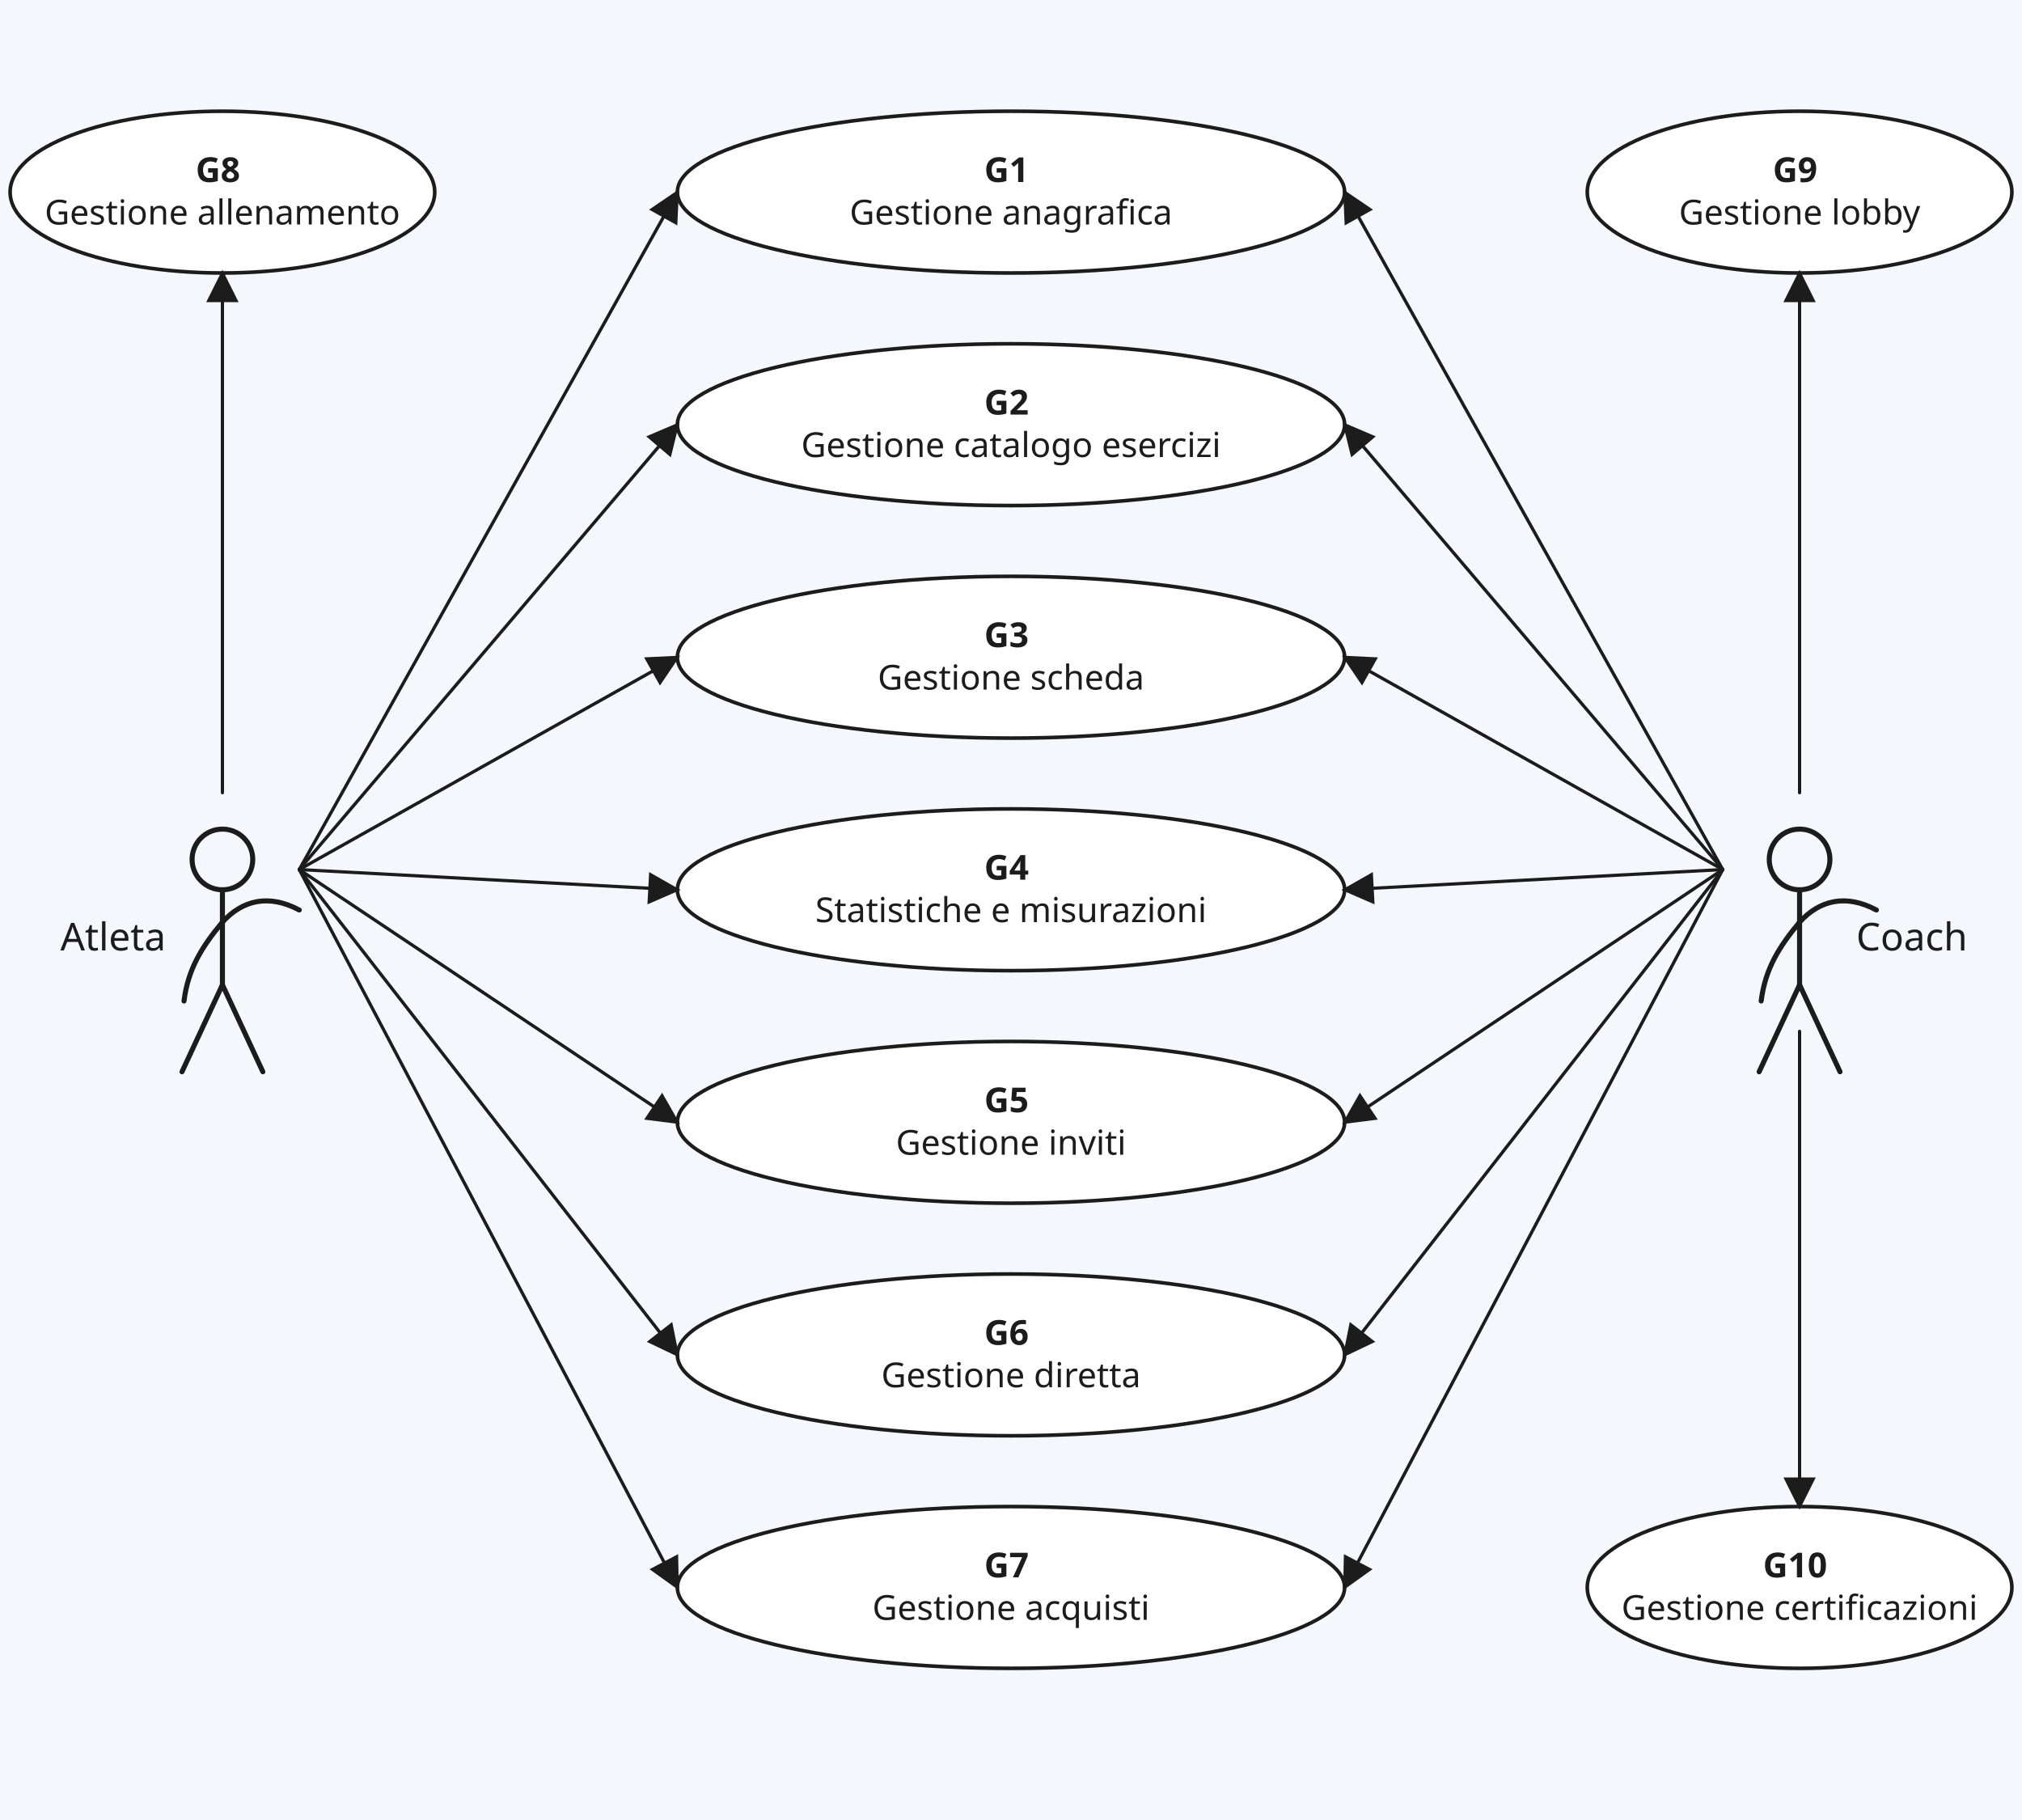
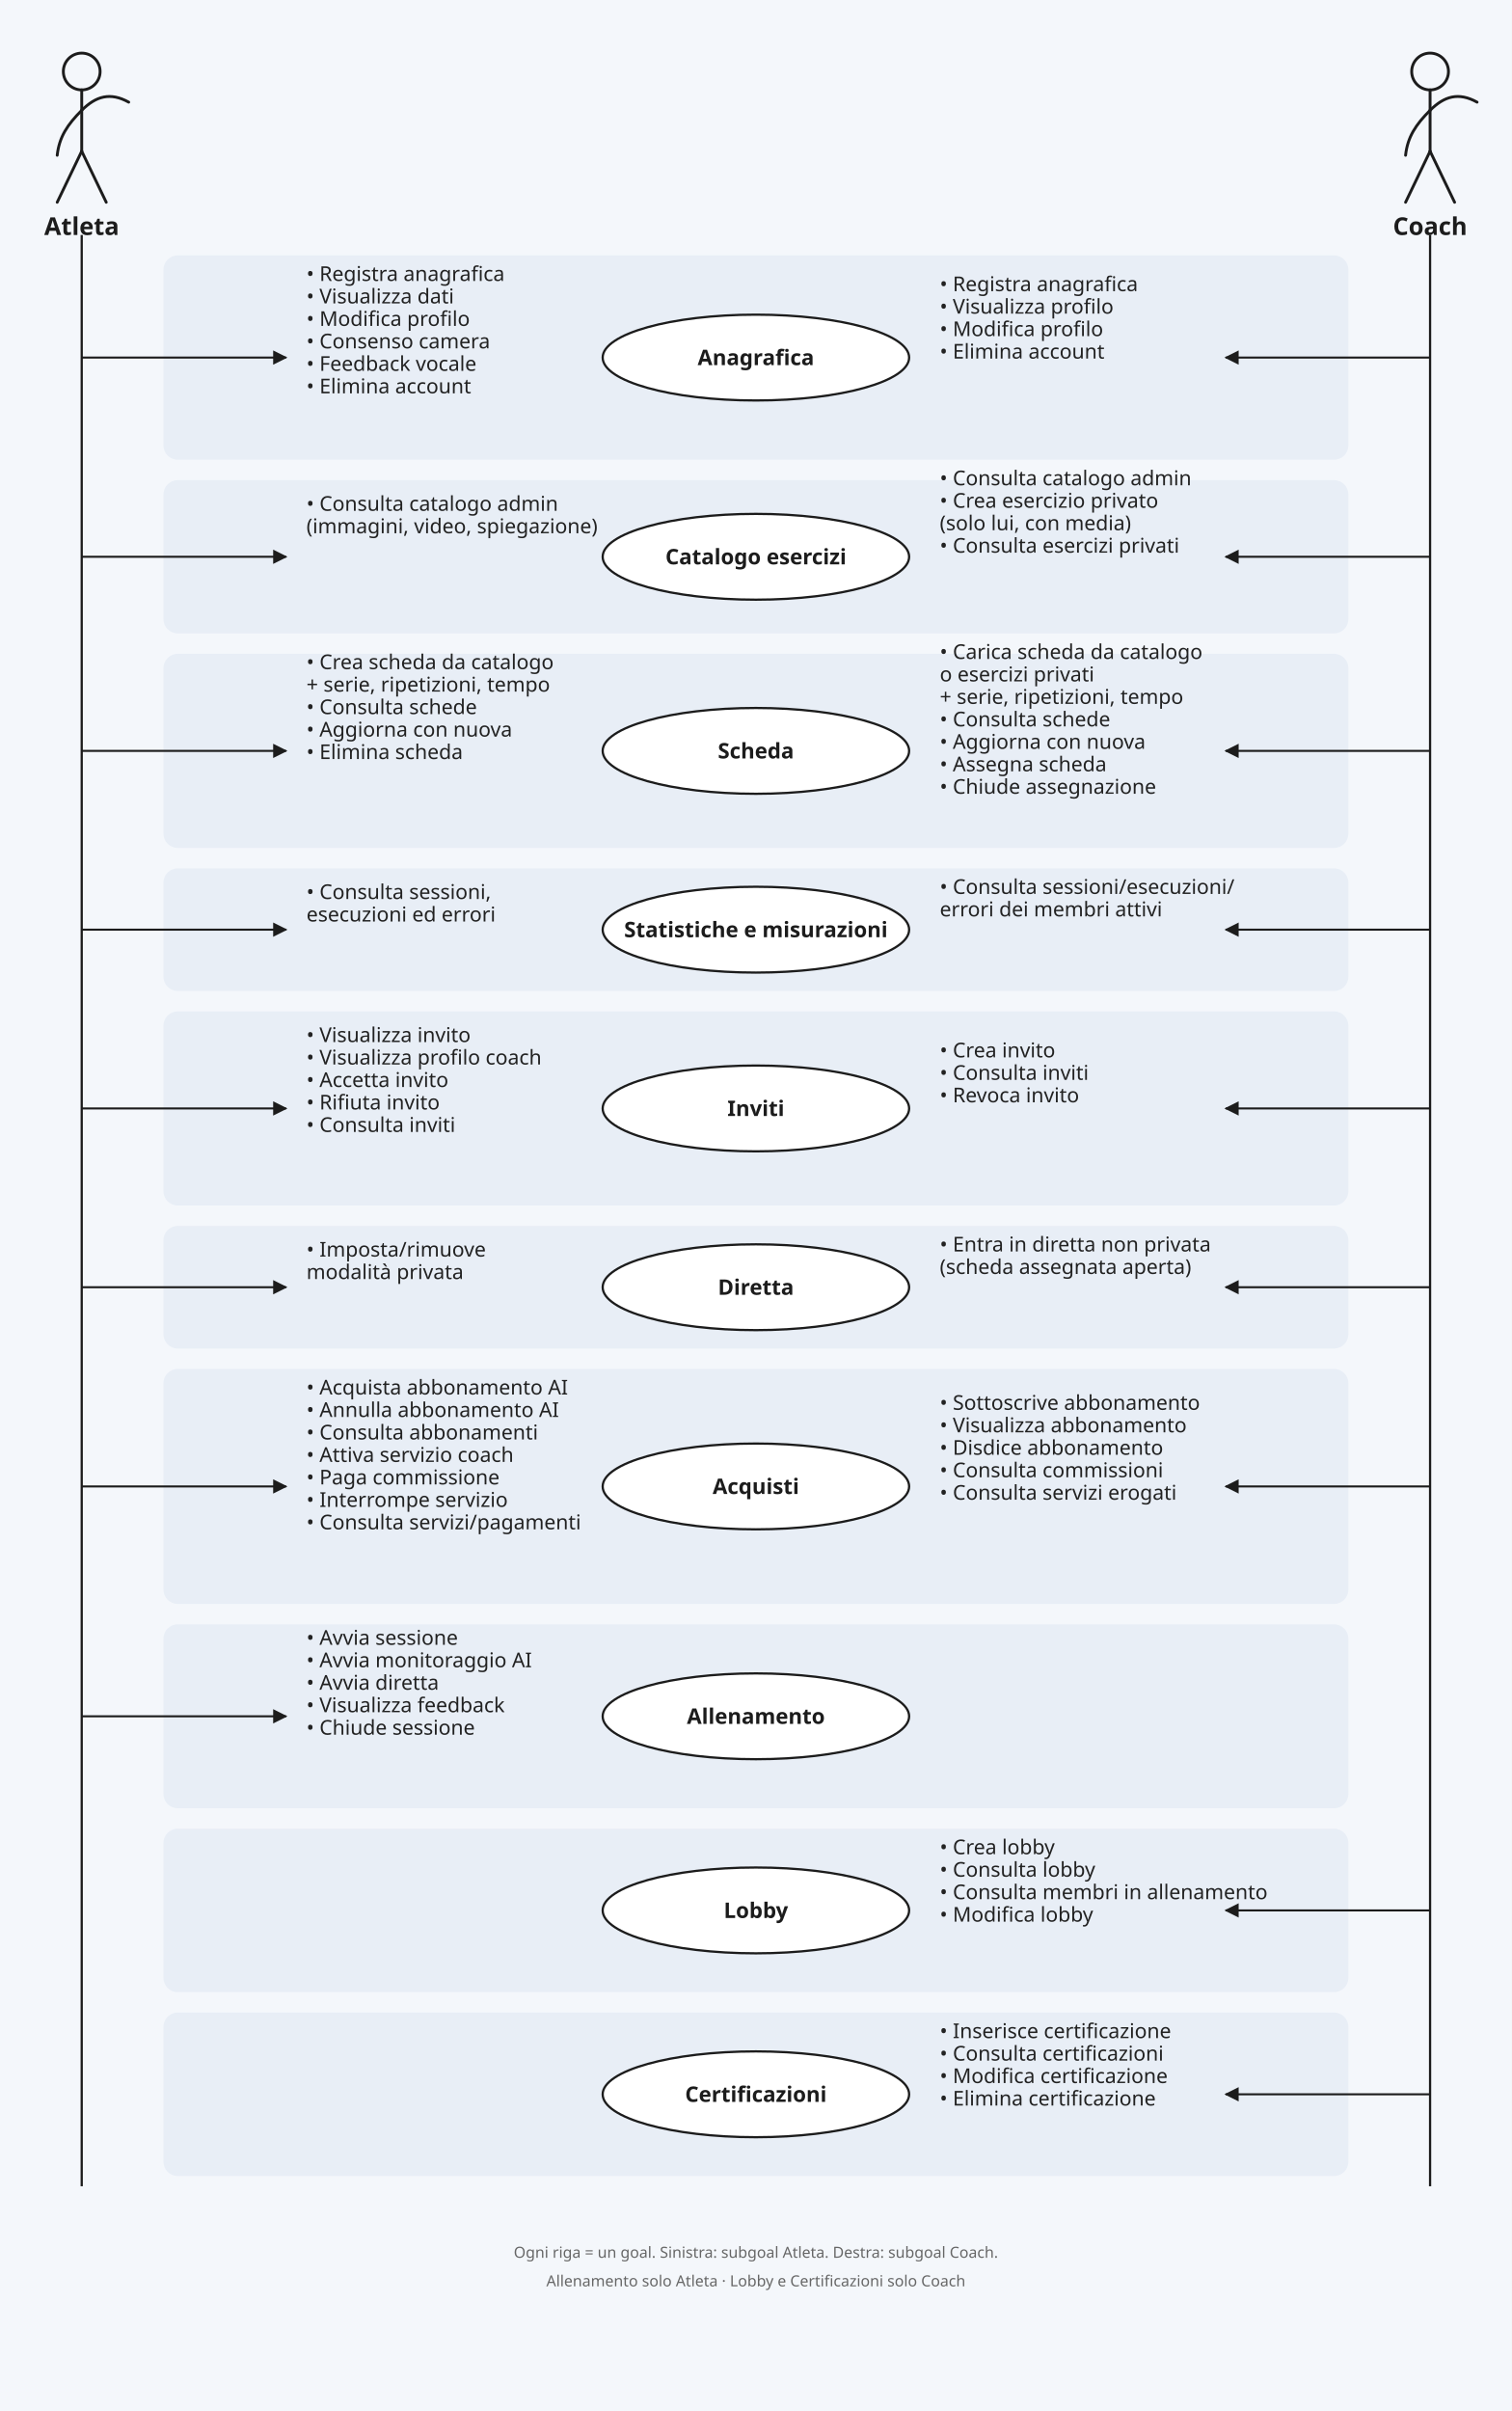
- <svg xmlns="http://www.w3.org/2000/svg" viewBox="0 0 1000 900" role="img" aria-label="Diagramma di contesto con atleta, coach e dieci goal funzionali">
+ <svg xmlns="http://www.w3.org/2000/svg" viewBox="0 0 1480 2360" role="img" aria-label="Diagramma di contesto con atleta, coach, goal e subgoal">
  <defs>
-     <marker id="arrow" viewBox="0 0 10 10" refX="9" refY="5" markerWidth="10" markerHeight="10" orient="auto-start-reverse">
+     <marker id="arrow" viewBox="0 0 10 10" refX="9" refY="5" markerWidth="7" markerHeight="7" orient="auto">
      <path d="M 0 0 L 10 5 L 0 10 z" fill="#1c1c1c" />
    </marker>
+     <style>
+       .bg { fill: #f4f7fb; }
+       .goal { fill: #ffffff; stroke: #1c1c1c; stroke-width: 2.2; }
+       .goal-t { font-family: 'Segoe UI', sans-serif; font-size: 21px; font-weight: 700; fill: #1c1c1c; text-anchor: middle; dominant-baseline: middle; }
+       .sub { font-family: 'Segoe UI', sans-serif; font-size: 20px; fill: #222222; }
+       .actor { font-family: 'Segoe UI', sans-serif; font-size: 24px; font-weight: 700; fill: #1c1c1c; text-anchor: middle; }
+       .line { fill: none; stroke: #1c1c1c; stroke-width: 2; marker-end: url(#arrow); }
+       .line-coach { fill: none; stroke: #1c1c1c; stroke-width: 2; marker-end: url(#arrow); }
+       .spine { fill: none; stroke: #1c1c1c; stroke-width: 2.2; }
+       .band { fill: #e8eef6; }
+       .hint { font-family: 'Segoe UI', sans-serif; font-size: 15px; fill: #666666; text-anchor: middle; }
+     </style>
  </defs>
-   <rect width="1000" height="900" fill="#f4f7fb" />
-   <g fill="#ffffff" stroke="#1c1c1c" stroke-width="1.8">
-     <ellipse cx="500" cy="95" rx="165" ry="40" />
-     <ellipse cx="500" cy="210" rx="165" ry="40" />
-     <ellipse cx="500" cy="325" rx="165" ry="40" />
-     <ellipse cx="500" cy="440" rx="165" ry="40" />
-     <ellipse cx="500" cy="555" rx="165" ry="40" />
-     <ellipse cx="500" cy="670" rx="165" ry="40" />
-     <ellipse cx="500" cy="785" rx="165" ry="40" />
-     <ellipse cx="110" cy="95" rx="105" ry="40" />
-     <ellipse cx="890" cy="95" rx="105" ry="40" />
-     <ellipse cx="890" cy="785" rx="105" ry="40" />
+   <rect class="bg" width="1480" height="2360" />
+   <g transform="translate(80 70)" fill="none" stroke="#1c1c1c" stroke-width="2.8" stroke-linecap="round" stroke-linejoin="round">
+     <circle cx="0" cy="0" r="18" />
+     <path d="M0 18 V78" />
+     <path d="M0 78 L-24 128" />
+     <path d="M0 78 L24 128" />
+     <path d="M0 38 C-14 52 -22 64 -24 82" />
+     <path d="M0 38 C14 24 28 20 46 30" />
  </g>
-   <g fill="none" stroke="#1c1c1c" stroke-width="1.6" stroke-linecap="round" marker-end="url(#arrow)">
-     <line x1="148" y1="430" x2="335" y2="95" />
-     <line x1="148" y1="430" x2="335" y2="210" />
-     <line x1="148" y1="430" x2="335" y2="325" />
-     <line x1="148" y1="430" x2="335" y2="440" />
-     <line x1="148" y1="430" x2="335" y2="555" />
-     <line x1="148" y1="430" x2="335" y2="670" />
-     <line x1="148" y1="430" x2="335" y2="785" />
-     <line x1="852" y1="430" x2="665" y2="95" />
-     <line x1="852" y1="430" x2="665" y2="210" />
-     <line x1="852" y1="430" x2="665" y2="325" />
-     <line x1="852" y1="430" x2="665" y2="440" />
-     <line x1="852" y1="430" x2="665" y2="555" />
-     <line x1="852" y1="430" x2="665" y2="670" />
-     <line x1="852" y1="430" x2="665" y2="785" />
-     <line x1="110" y1="392" x2="110" y2="135" />
-     <line x1="890" y1="392" x2="890" y2="135" />
-     <line x1="890" y1="510" x2="890" y2="745" />
+   <text class="actor" x="80" y="230">Atleta</text>
+   <g transform="translate(1400 70)" fill="none" stroke="#1c1c1c" stroke-width="2.8" stroke-linecap="round" stroke-linejoin="round">
+     <circle cx="0" cy="0" r="18" />
+     <path d="M0 18 V78" />
+     <path d="M0 78 L-24 128" />
+     <path d="M0 78 L24 128" />
+     <path d="M0 38 C-14 52 -22 64 -24 82" />
+     <path d="M0 38 C14 24 28 20 46 30" />
  </g>
-   <g font-family="Segoe UI, sans-serif" font-size="17" fill="#1c1c1c" text-anchor="middle">
-     <text x="500" y="90">
-       <tspan font-weight="600">G1</tspan>
-       <tspan x="500" dy="21">Gestione anagrafica</tspan>
-     </text>
-     <text x="500" y="205">
-       <tspan font-weight="600">G2</tspan>
-       <tspan x="500" dy="21">Gestione catalogo esercizi</tspan>
-     </text>
-     <text x="500" y="320">
-       <tspan font-weight="600">G3</tspan>
-       <tspan x="500" dy="21">Gestione scheda</tspan>
-     </text>
-     <text x="500" y="435">
-       <tspan font-weight="600">G4</tspan>
-       <tspan x="500" dy="21">Statistiche e misurazioni</tspan>
-     </text>
-     <text x="500" y="550">
-       <tspan font-weight="600">G5</tspan>
-       <tspan x="500" dy="21">Gestione inviti</tspan>
-     </text>
-     <text x="500" y="665">
-       <tspan font-weight="600">G6</tspan>
-       <tspan x="500" dy="21">Gestione diretta</tspan>
-     </text>
-     <text x="500" y="780">
-       <tspan font-weight="600">G7</tspan>
-       <tspan x="500" dy="21">Gestione acquisti</tspan>
-     </text>
-     <text x="110" y="90">
-       <tspan font-weight="600">G8</tspan>
-       <tspan x="110" dy="21">Gestione allenamento</tspan>
-     </text>
-     <text x="890" y="90">
-       <tspan font-weight="600">G9</tspan>
-       <tspan x="890" dy="21">Gestione lobby</tspan>
-     </text>
-     <text x="890" y="780">
-       <tspan font-weight="600">G10</tspan>
-       <tspan x="890" dy="21">Gestione certificazioni</tspan>
-     </text>
+   <text class="actor" x="1400" y="230">Coach</text>
+   <line class="spine" x1="80" y1="230" x2="80" y2="2140" />
+   <line class="spine" x1="1400" y1="230" x2="1400" y2="2140" />
+   <rect class="band" x="160" y="250" width="1160" height="200" rx="14" />
+   <rect class="band" x="160" y="470" width="1160" height="150" rx="14" />
+   <rect class="band" x="160" y="640" width="1160" height="190" rx="14" />
+   <rect class="band" x="160" y="850" width="1160" height="120" rx="14" />
+   <rect class="band" x="160" y="990" width="1160" height="190" rx="14" />
+   <rect class="band" x="160" y="1200" width="1160" height="120" rx="14" />
+   <rect class="band" x="160" y="1340" width="1160" height="230" rx="14" />
+   <rect class="band" x="160" y="1590" width="1160" height="180" rx="14" />
+   <rect class="band" x="160" y="1790" width="1160" height="160" rx="14" />
+   <rect class="band" x="160" y="1970" width="1160" height="160" rx="14" />
+   <line class="line" x1="80" y1="350" x2="280" y2="350" />
+   <line class="line" x1="80" y1="545" x2="280" y2="545" />
+   <line class="line" x1="80" y1="735" x2="280" y2="735" />
+   <line class="line" x1="80" y1="910" x2="280" y2="910" />
+   <line class="line" x1="80" y1="1085" x2="280" y2="1085" />
+   <line class="line" x1="80" y1="1260" x2="280" y2="1260" />
+   <line class="line" x1="80" y1="1455" x2="280" y2="1455" />
+   <line class="line" x1="80" y1="1680" x2="280" y2="1680" />
+   <line class="line-coach" x1="1400" y1="350" x2="1200" y2="350" />
+   <line class="line-coach" x1="1400" y1="545" x2="1200" y2="545" />
+   <line class="line-coach" x1="1400" y1="735" x2="1200" y2="735" />
+   <line class="line-coach" x1="1400" y1="910" x2="1200" y2="910" />
+   <line class="line-coach" x1="1400" y1="1085" x2="1200" y2="1085" />
+   <line class="line-coach" x1="1400" y1="1260" x2="1200" y2="1260" />
+   <line class="line-coach" x1="1400" y1="1455" x2="1200" y2="1455" />
+   <line class="line-coach" x1="1400" y1="1870" x2="1200" y2="1870" />
+   <line class="line-coach" x1="1400" y1="2050" x2="1200" y2="2050" />
+   <ellipse class="goal" cx="740" cy="350" rx="150" ry="42" />
+   <ellipse class="goal" cx="740" cy="545" rx="150" ry="42" />
+   <ellipse class="goal" cx="740" cy="735" rx="150" ry="42" />
+   <ellipse class="goal" cx="740" cy="910" rx="150" ry="42" />
+   <ellipse class="goal" cx="740" cy="1085" rx="150" ry="42" />
+   <ellipse class="goal" cx="740" cy="1260" rx="150" ry="42" />
+   <ellipse class="goal" cx="740" cy="1455" rx="150" ry="42" />
+   <ellipse class="goal" cx="740" cy="1680" rx="150" ry="42" />
+   <ellipse class="goal" cx="740" cy="1870" rx="150" ry="42" />
+   <ellipse class="goal" cx="740" cy="2050" rx="150" ry="42" />
+   <text class="goal-t" x="740" y="350">Anagrafica</text>
+   <text class="goal-t" x="740" y="545">Catalogo esercizi</text>
+   <text class="goal-t" x="740" y="735">Scheda</text>
+   <text class="goal-t" x="740" y="910">Statistiche e misurazioni</text>
+   <text class="goal-t" x="740" y="1085">Inviti</text>
+   <text class="goal-t" x="740" y="1260">Diretta</text>
+   <text class="goal-t" x="740" y="1455">Acquisti</text>
+   <text class="goal-t" x="740" y="1680">Allenamento</text>
+   <text class="goal-t" x="740" y="1870">Lobby</text>
+   <text class="goal-t" x="740" y="2050">Certificazioni</text>
+   <g class="sub" transform="translate(300 275)">
+     <text>• Registra anagrafica</text>
+     <text y="22">• Visualizza dati</text>
+     <text y="44">• Modifica profilo</text>
+     <text y="66">• Consenso camera</text>
+     <text y="88">• Feedback vocale</text>
+     <text y="110">• Elimina account</text>
  </g>
-   <g transform="translate(110 425)" fill="none" stroke="#1c1c1c" stroke-width="2.5" stroke-linecap="round" stroke-linejoin="round">
-     <circle cx="0" cy="0" r="15" />
-     <path d="M0 15 V62" />
-     <path d="M0 62 L-20 105" />
-     <path d="M0 62 L20 105" />
-     <path d="M0 31 C-10 43 -17 54 -19 70" />
-     <path d="M0 31 C10 20 23 17 38 25" />
+   <g class="sub" transform="translate(300 500)">
+     <text>• Consulta catalogo admin</text>
+     <text y="22">  (immagini, video, spiegazione)</text>
  </g>
-   <g transform="translate(890 425)" fill="none" stroke="#1c1c1c" stroke-width="2.5" stroke-linecap="round" stroke-linejoin="round">
-     <circle cx="0" cy="0" r="15" />
-     <path d="M0 15 V62" />
-     <path d="M0 62 L-20 105" />
-     <path d="M0 62 L20 105" />
-     <path d="M0 31 C-10 43 -17 54 -19 70" />
-     <path d="M0 31 C10 20 23 17 38 25" />
+   <g class="sub" transform="translate(300 655)">
+     <text>• Crea scheda da catalogo</text>
+     <text y="22">  + serie, ripetizioni, tempo</text>
+     <text y="44">• Consulta schede</text>
+     <text y="66">• Aggiorna con nuova</text>
+     <text y="88">• Elimina scheda</text>
  </g>
-   <g font-family="Segoe UI, sans-serif" font-size="19" fill="#1c1c1c">
-     <text x="82" y="470" text-anchor="end">Atleta</text>
-     <text x="918" y="470">Coach</text>
+   <g class="sub" transform="translate(300 880)">
+     <text>• Consulta sessioni,</text>
+     <text y="22">  esecuzioni ed errori</text>
  </g>
+   <g class="sub" transform="translate(300 1020)">
+     <text>• Visualizza invito</text>
+     <text y="22">• Visualizza profilo coach</text>
+     <text y="44">• Accetta invito</text>
+     <text y="66">• Rifiuta invito</text>
+     <text y="88">• Consulta inviti</text>
+   </g>
+   <g class="sub" transform="translate(300 1230)">
+     <text>• Imposta/rimuove</text>
+     <text y="22">  modalità privata</text>
+   </g>
+   <g class="sub" transform="translate(300 1365)">
+     <text>• Acquista abbonamento AI</text>
+     <text y="22">• Annulla abbonamento AI</text>
+     <text y="44">• Consulta abbonamenti</text>
+     <text y="66">• Attiva servizio coach</text>
+     <text y="88">• Paga commissione</text>
+     <text y="110">• Interrompe servizio</text>
+     <text y="132">• Consulta servizi/pagamenti</text>
+   </g>
+   <g class="sub" transform="translate(300 1610)">
+     <text>• Avvia sessione</text>
+     <text y="22">• Avvia monitoraggio AI</text>
+     <text y="44">• Avvia diretta</text>
+     <text y="66">• Visualizza feedback</text>
+     <text y="88">• Chiude sessione</text>
+   </g>
+   <g class="sub" transform="translate(920 285)">
+     <text>• Registra anagrafica</text>
+     <text y="22">• Visualizza profilo</text>
+     <text y="44">• Modifica profilo</text>
+     <text y="66">• Elimina account</text>
+   </g>
+   <g class="sub" transform="translate(920 475)">
+     <text>• Consulta catalogo admin</text>
+     <text y="22">• Crea esercizio privato</text>
+     <text y="44">  (solo lui, con media)</text>
+     <text y="66">• Consulta esercizi privati</text>
+   </g>
+   <g class="sub" transform="translate(920 645)">
+     <text>• Carica scheda da catalogo</text>
+     <text y="22">  o esercizi privati</text>
+     <text y="44">  + serie, ripetizioni, tempo</text>
+     <text y="66">• Consulta schede</text>
+     <text y="88">• Aggiorna con nuova</text>
+     <text y="110">• Assegna scheda</text>
+     <text y="132">• Chiude assegnazione</text>
+   </g>
+   <g class="sub" transform="translate(920 875)">
+     <text>• Consulta sessioni/esecuzioni/</text>
+     <text y="22">  errori dei membri attivi</text>
+   </g>
+   <g class="sub" transform="translate(920 1035)">
+     <text>• Crea invito</text>
+     <text y="22">• Consulta inviti</text>
+     <text y="44">• Revoca invito</text>
+   </g>
+   <g class="sub" transform="translate(920 1225)">
+     <text>• Entra in diretta non privata</text>
+     <text y="22">  (scheda assegnata aperta)</text>
+   </g>
+   <g class="sub" transform="translate(920 1380)">
+     <text>• Sottoscrive abbonamento</text>
+     <text y="22">• Visualizza abbonamento</text>
+     <text y="44">• Disdice abbonamento</text>
+     <text y="66">• Consulta commissioni</text>
+     <text y="88">• Consulta servizi erogati</text>
+   </g>
+   <g class="sub" transform="translate(920 1815)">
+     <text>• Crea lobby</text>
+     <text y="22">• Consulta lobby</text>
+     <text y="44">• Consulta membri in allenamento</text>
+     <text y="66">• Modifica lobby</text>
+   </g>
+   <g class="sub" transform="translate(920 1995)">
+     <text>• Inserisce certificazione</text>
+     <text y="22">• Consulta certificazioni</text>
+     <text y="44">• Modifica certificazione</text>
+     <text y="66">• Elimina certificazione</text>
+   </g>
+   <text class="hint" x="740" y="2210">Ogni riga = un goal. Sinistra: subgoal Atleta. Destra: subgoal Coach.</text>
+   <text class="hint" x="740" y="2238">Allenamento solo Atleta · Lobby e Certificazioni solo Coach</text>
</svg>
